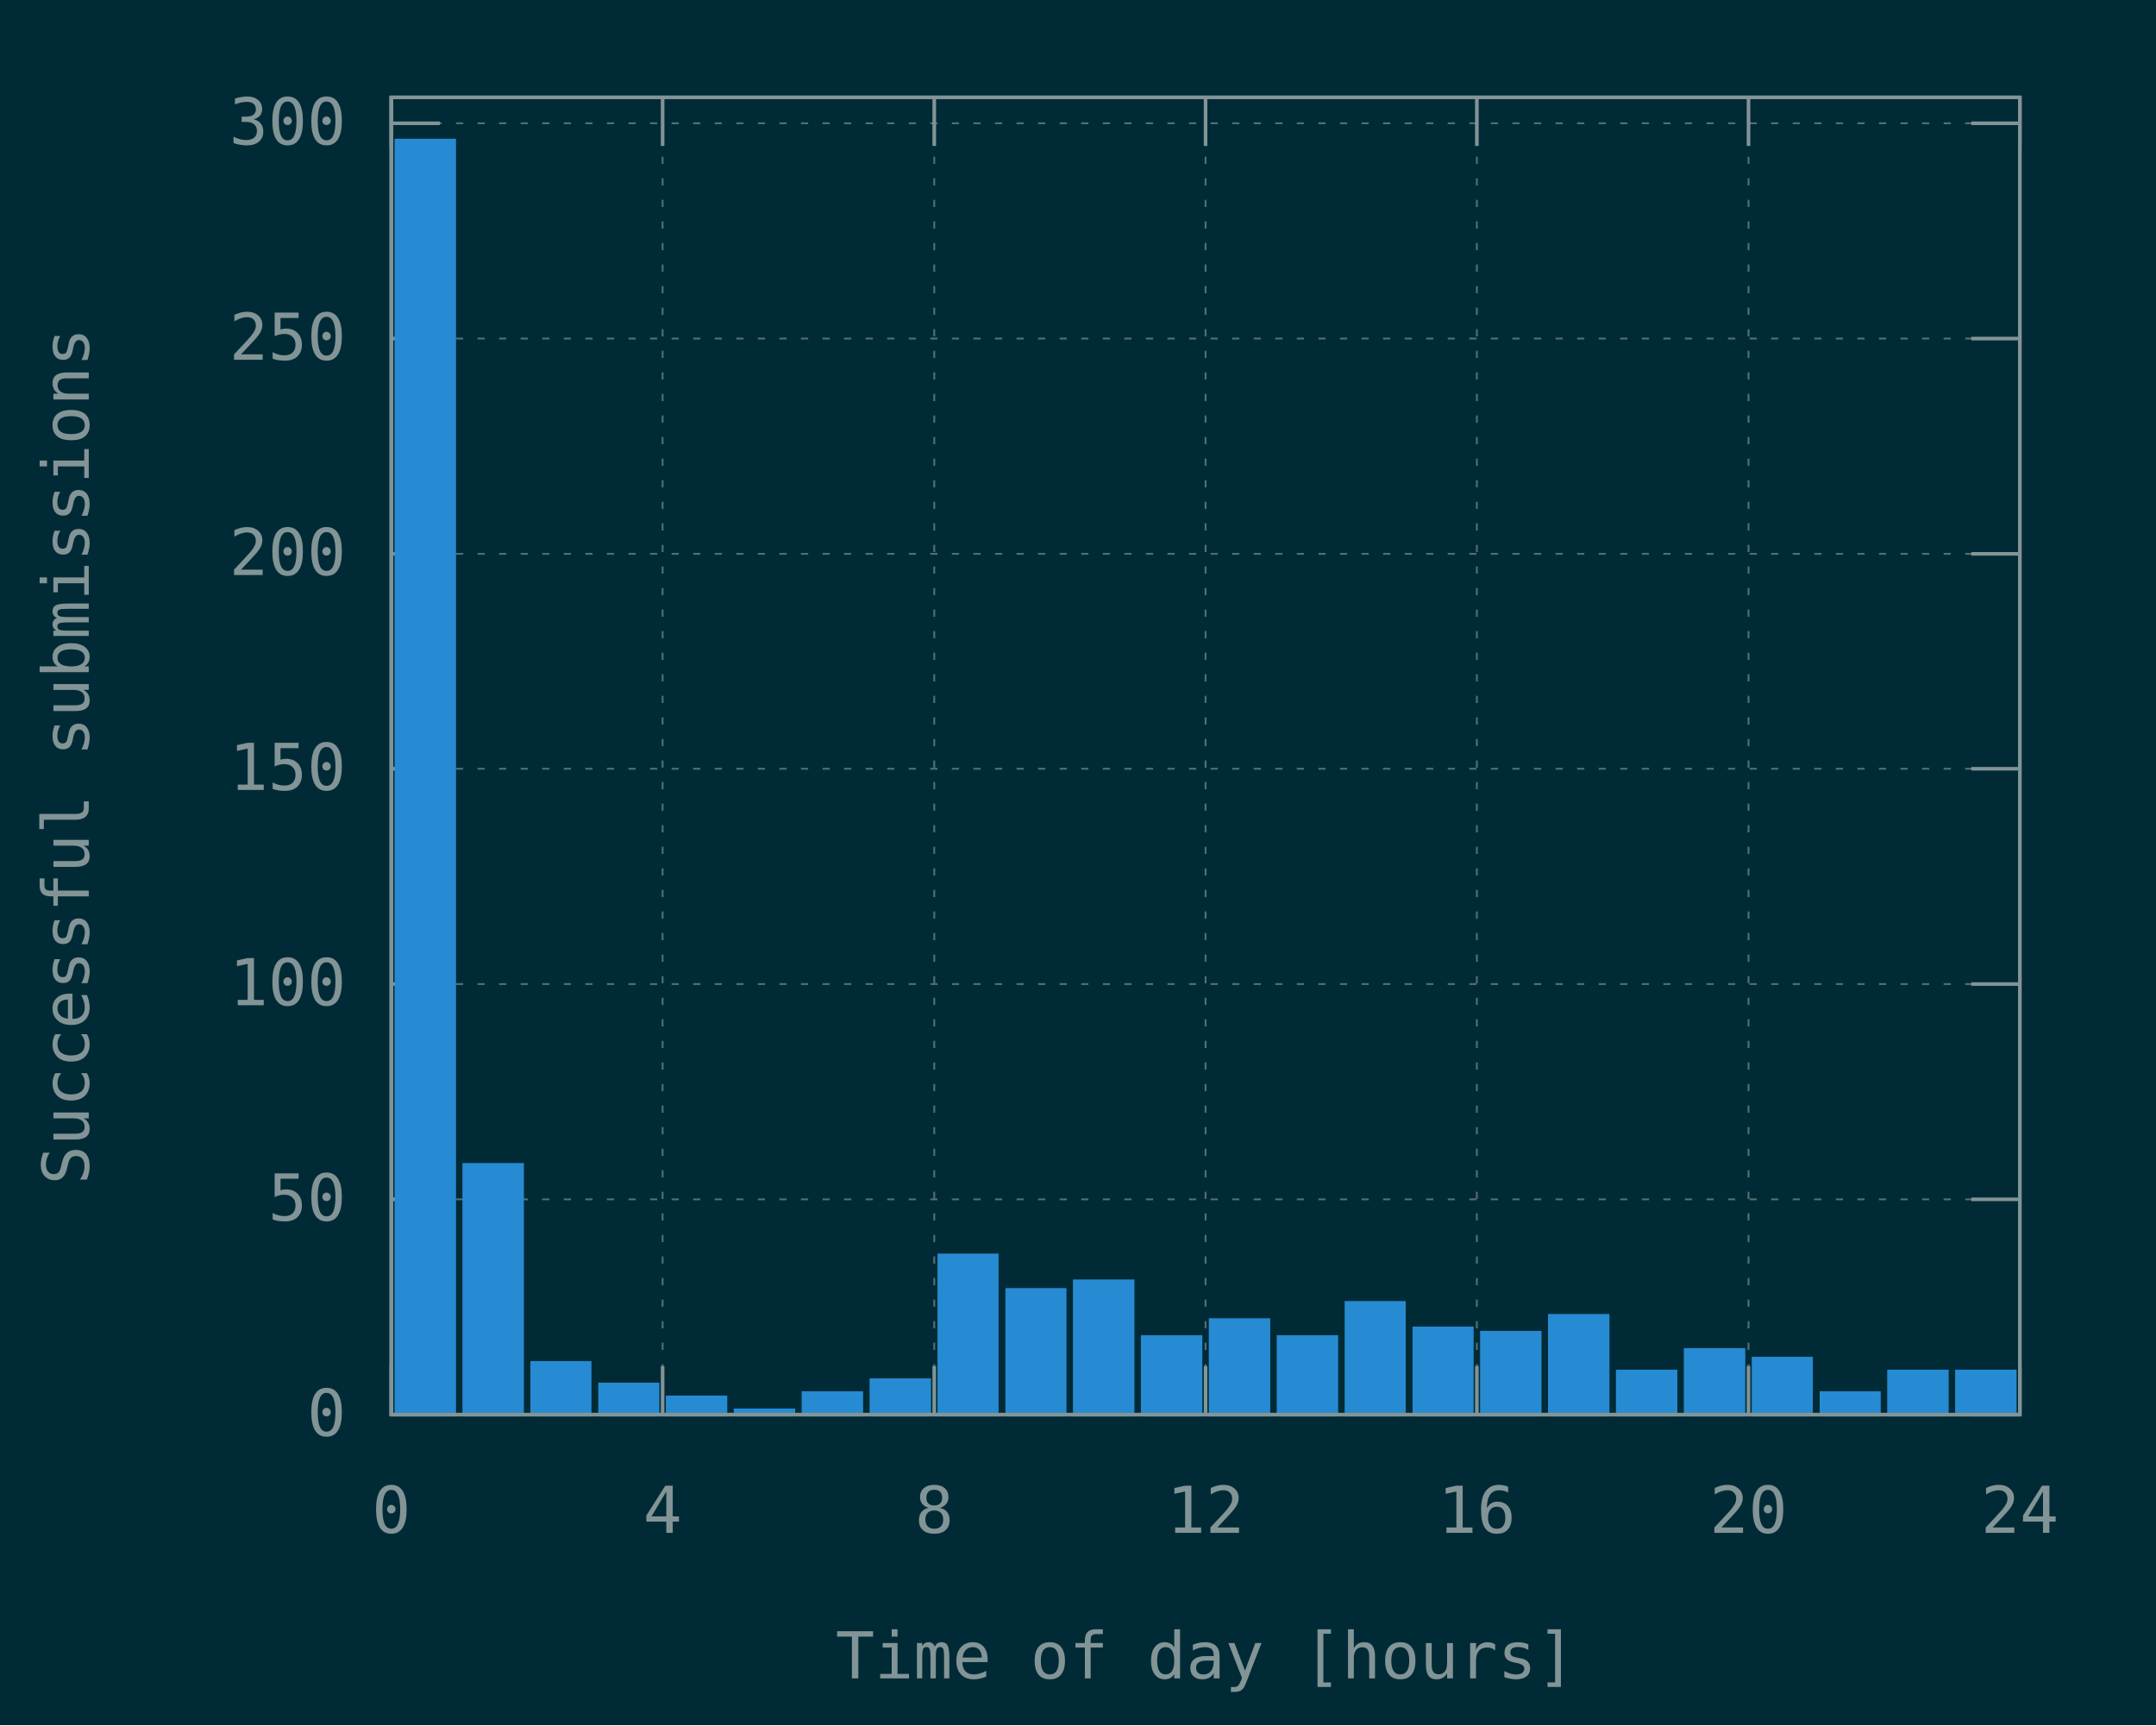
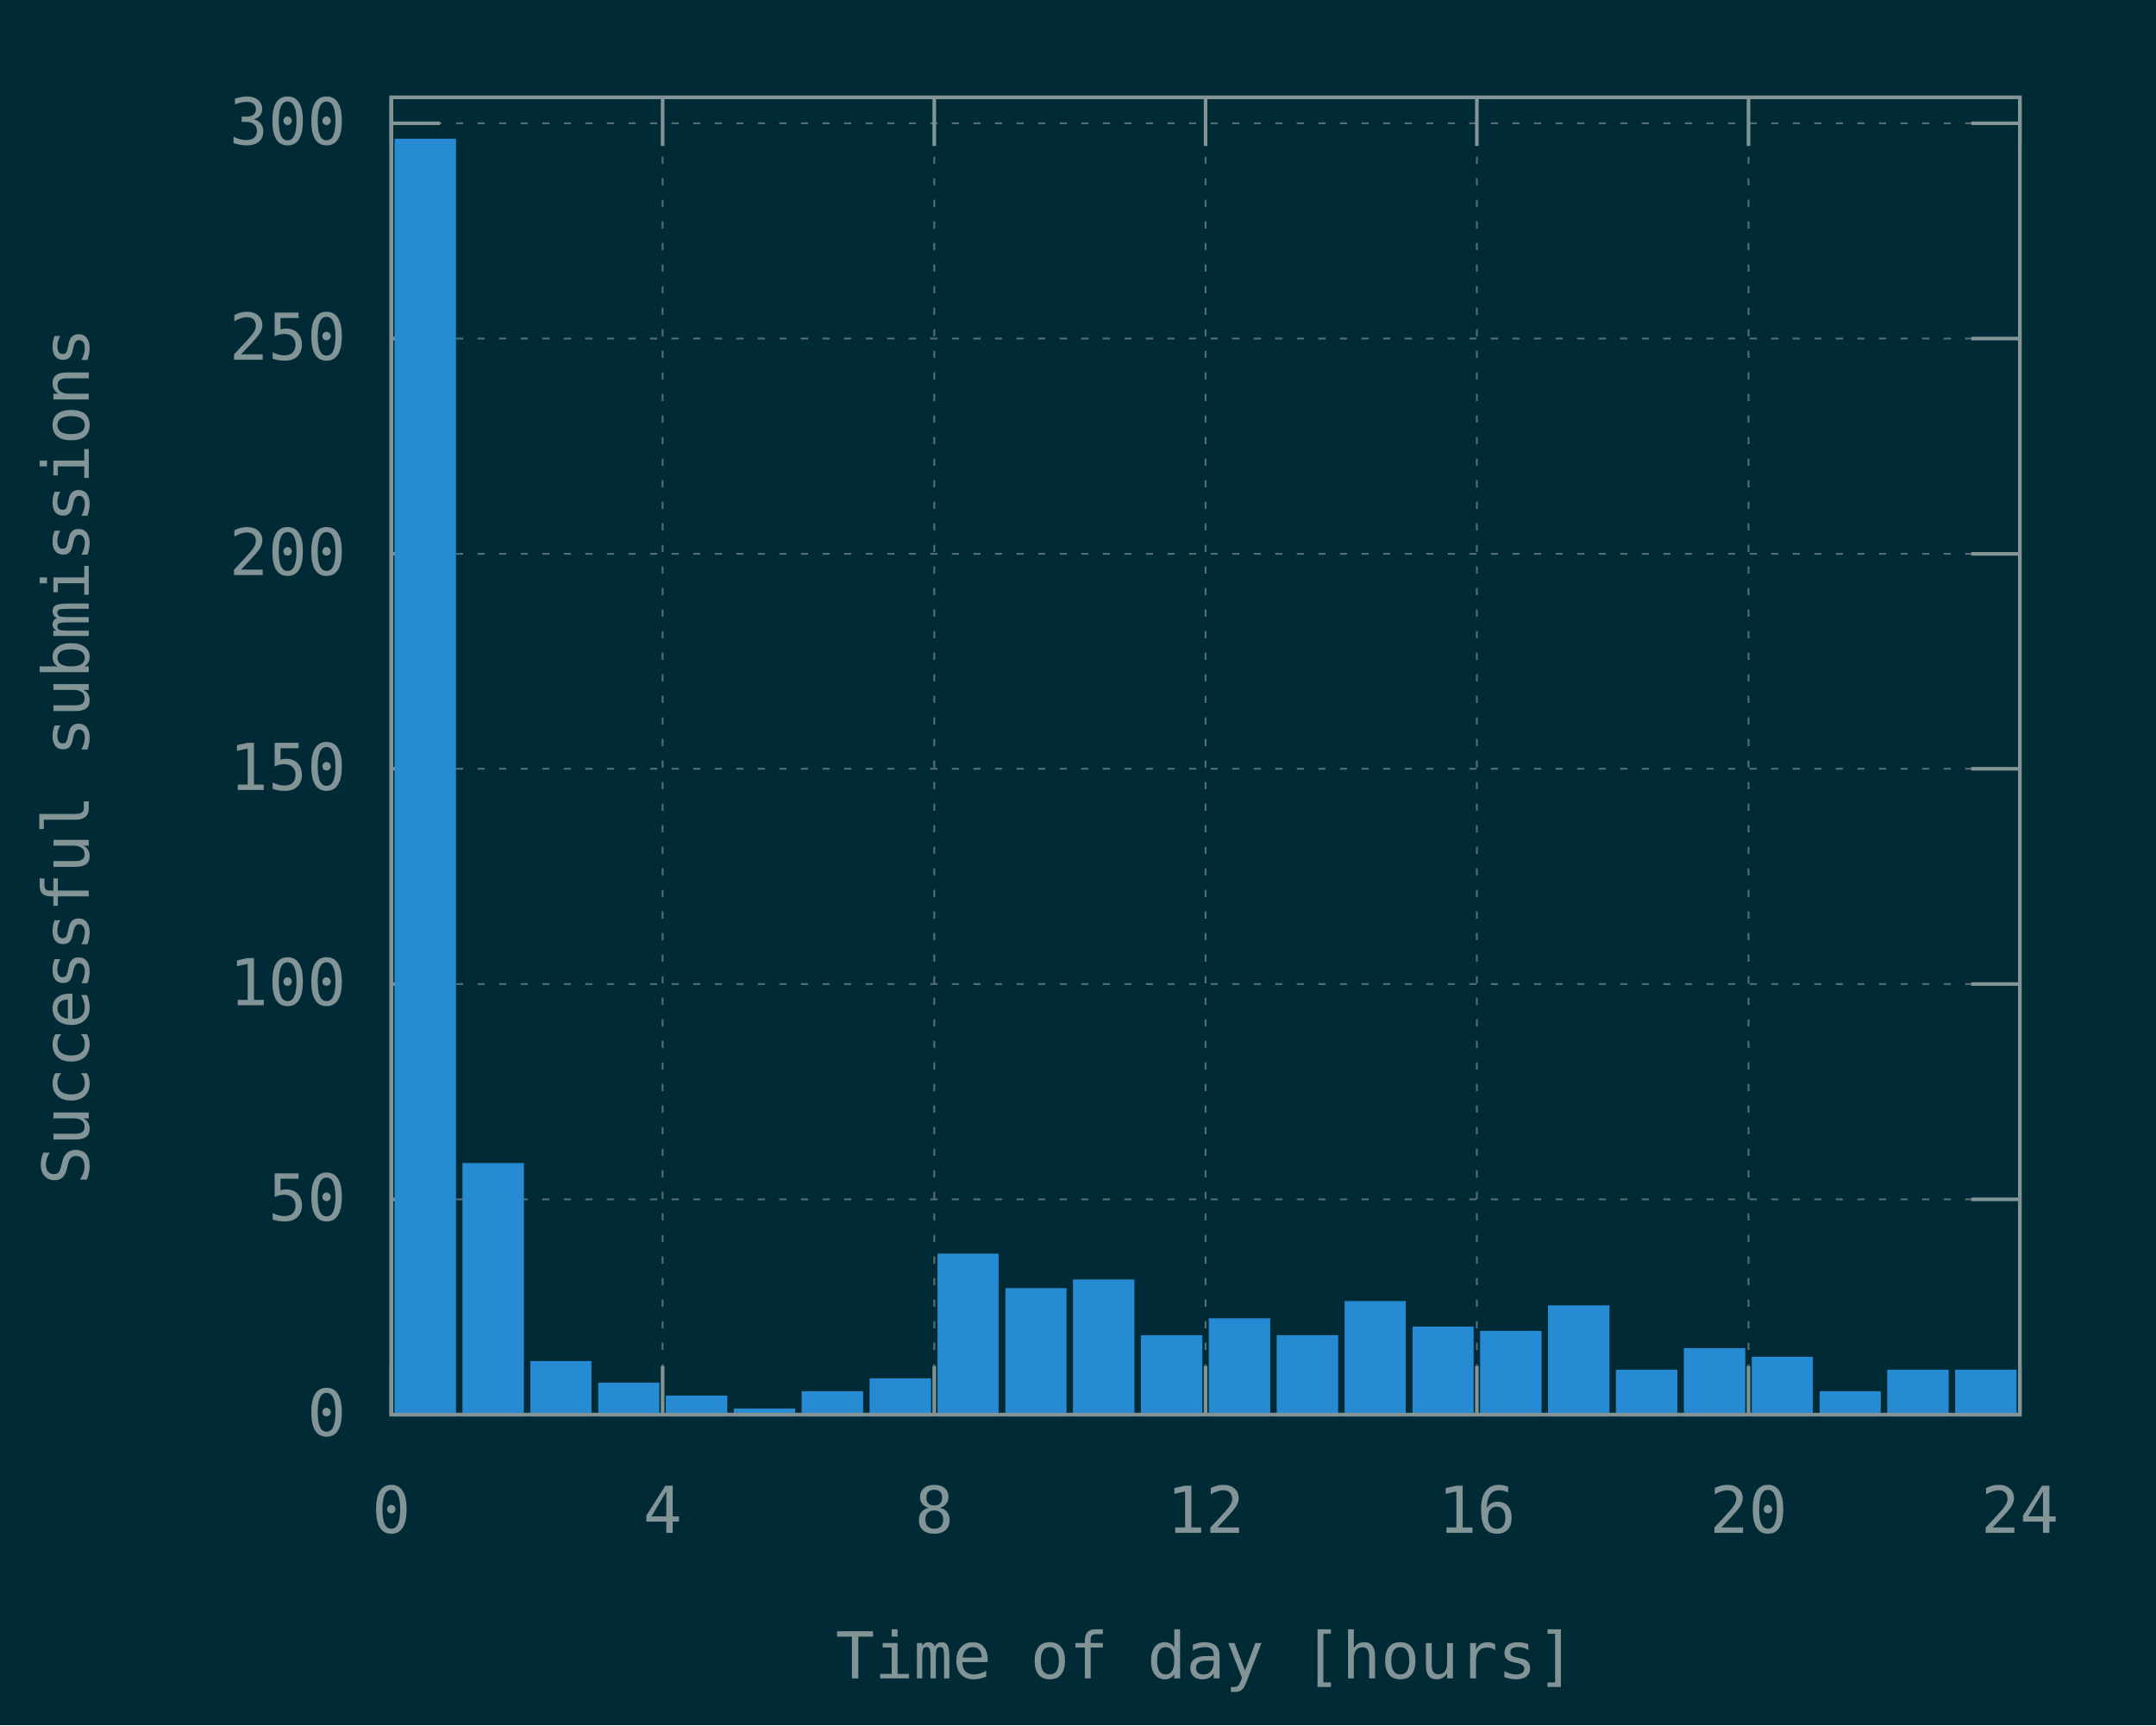
<svg xmlns="http://www.w3.org/2000/svg" xmlns:xlink="http://www.w3.org/1999/xlink" width="600" height="480" viewBox="0 0 600 480">
  <g id="gnuplot_canvas">
    <rect x="0" y="0" width="600" height="480" fill="#002b36" />
    <defs>
      <circle id="gpDot" r="0.5" stroke-width="0.5" stroke="currentColor" />
      <path id="gpPt0" stroke-width="0.148" stroke="currentColor" d="M-1,0 h2 M0,-1 v2" />
      <path id="gpPt1" stroke-width="0.148" stroke="currentColor" d="M-1,-1 L1,1 M1,-1 L-1,1" />
      <path id="gpPt2" stroke-width="0.148" stroke="currentColor" d="M-1,0 L1,0 M0,-1 L0,1 M-1,-1 L1,1 M-1,1 L1,-1" />
      <rect id="gpPt3" stroke-width="0.148" stroke="currentColor" x="-1" y="-1" width="2" height="2" />
      <rect id="gpPt4" stroke-width="0.148" stroke="currentColor" fill="currentColor" x="-1" y="-1" width="2" height="2" />
      <circle id="gpPt5" stroke-width="0.148" stroke="currentColor" cx="0" cy="0" r="1" />
      <use xlink:href="#gpPt5" id="gpPt6" fill="currentColor" stroke="none" />
      <path id="gpPt7" stroke-width="0.148" stroke="currentColor" d="M0,-1.33 L-1.33,0.67 L1.33,0.67 z" />
      <use xlink:href="#gpPt7" id="gpPt8" fill="currentColor" stroke="none" />
      <use xlink:href="#gpPt7" id="gpPt9" stroke="currentColor" transform="rotate(180)" />
      <use xlink:href="#gpPt9" id="gpPt10" fill="currentColor" stroke="none" />
      <use xlink:href="#gpPt3" id="gpPt11" stroke="currentColor" transform="rotate(45)" />
      <use xlink:href="#gpPt11" id="gpPt12" fill="currentColor" stroke="none" />
      <path id="gpPt13" stroke-width="0.148" stroke="currentColor" d="M0,1.330 L1.265,0.411 L0.782,-1.067 L-0.782,-1.076 L-1.265,0.411 z" />
      <use xlink:href="#gpPt13" id="gpPt14" fill="currentColor" stroke="none" />
      <filter id="textbox" filterUnits="objectBoundingBox" x="0" y="0" height="1" width="1">
        <feFlood flood-color="#002B36" flood-opacity="1" result="bgnd" />
        <feComposite in="SourceGraphic" in2="bgnd" operator="atop" />
      </filter>
      <filter id="greybox" filterUnits="objectBoundingBox" x="0" y="0" height="1" width="1">
        <feFlood flood-color="lightgrey" flood-opacity="1" result="grey" />
        <feComposite in="SourceGraphic" in2="grey" operator="atop" />
      </filter>
    </defs>
    <g fill="none" color="#002B36" stroke="currentColor" stroke-width="1.00" stroke-linecap="butt" stroke-linejoin="miter">
</g>
    <g fill="none" color="black" stroke="currentColor" stroke-width="1.00" stroke-linecap="butt" stroke-linejoin="miter">
</g>
    <g fill="none" color="black" stroke="rgb(131, 148, 150)" stroke-width="0.50" stroke-linecap="butt" stroke-linejoin="miter">
</g>
    <g fill="none" color="gray" stroke="currentColor" stroke-width="0.50" stroke-linecap="butt" stroke-linejoin="miter">
      <path stroke="rgb( 88, 110, 117)" stroke-dasharray="2,4" class="gridline" d="M108.9,393.6 L562.1,393.6  " />
    </g>
    <g fill="none" color="gray" stroke="rgb( 88, 110, 117)" stroke-width="1.00" stroke-linecap="butt" stroke-linejoin="miter">
</g>
    <g fill="none" color="black" stroke="currentColor" stroke-width="1.00" stroke-linecap="butt" stroke-linejoin="miter">
      <path stroke="rgb(131, 148, 150)" d="M108.9,393.6 L122.4,393.6 M562.1,393.6 L548.6,393.6  " />
      <g transform="translate(96.3,399.5)" stroke="none" fill="rgb(131,148,150)" font-family="Inconsolata" font-size="18.00" text-anchor="end">
        <text>
          <tspan font-family="Inconsolata"> 0</tspan>
        </text>
      </g>
    </g>
    <g fill="none" color="black" stroke="currentColor" stroke-width="1.00" stroke-linecap="butt" stroke-linejoin="miter">
</g>
    <g fill="none" color="black" stroke="rgb(131, 148, 150)" stroke-width="0.50" stroke-linecap="butt" stroke-linejoin="miter">
</g>
    <g fill="none" color="gray" stroke="currentColor" stroke-width="0.50" stroke-linecap="butt" stroke-linejoin="miter">
      <path stroke="rgb( 88, 110, 117)" stroke-dasharray="2,4" class="gridline" d="M108.9,333.7 L562.1,333.7  " />
    </g>
    <g fill="none" color="gray" stroke="rgb( 88, 110, 117)" stroke-width="1.00" stroke-linecap="butt" stroke-linejoin="miter">
</g>
    <g fill="none" color="black" stroke="currentColor" stroke-width="1.00" stroke-linecap="butt" stroke-linejoin="miter">
      <path stroke="rgb(131, 148, 150)" d="M108.9,333.7 L122.4,333.7 M562.1,333.7 L548.6,333.7  " />
      <g transform="translate(96.3,339.6)" stroke="none" fill="rgb(131,148,150)" font-family="Inconsolata" font-size="18.00" text-anchor="end">
        <text>
          <tspan font-family="Inconsolata"> 50</tspan>
        </text>
      </g>
    </g>
    <g fill="none" color="black" stroke="currentColor" stroke-width="1.00" stroke-linecap="butt" stroke-linejoin="miter">
</g>
    <g fill="none" color="black" stroke="rgb(131, 148, 150)" stroke-width="0.50" stroke-linecap="butt" stroke-linejoin="miter">
</g>
    <g fill="none" color="gray" stroke="currentColor" stroke-width="0.50" stroke-linecap="butt" stroke-linejoin="miter">
      <path stroke="rgb( 88, 110, 117)" stroke-dasharray="2,4" class="gridline" d="M108.9,273.8 L562.1,273.8  " />
    </g>
    <g fill="none" color="gray" stroke="rgb( 88, 110, 117)" stroke-width="1.00" stroke-linecap="butt" stroke-linejoin="miter">
</g>
    <g fill="none" color="black" stroke="currentColor" stroke-width="1.00" stroke-linecap="butt" stroke-linejoin="miter">
      <path stroke="rgb(131, 148, 150)" d="M108.9,273.8 L122.4,273.8 M562.1,273.8 L548.6,273.8  " />
      <g transform="translate(96.3,279.7)" stroke="none" fill="rgb(131,148,150)" font-family="Inconsolata" font-size="18.00" text-anchor="end">
        <text>
          <tspan font-family="Inconsolata"> 100</tspan>
        </text>
      </g>
    </g>
    <g fill="none" color="black" stroke="currentColor" stroke-width="1.00" stroke-linecap="butt" stroke-linejoin="miter">
</g>
    <g fill="none" color="black" stroke="rgb(131, 148, 150)" stroke-width="0.50" stroke-linecap="butt" stroke-linejoin="miter">
</g>
    <g fill="none" color="gray" stroke="currentColor" stroke-width="0.50" stroke-linecap="butt" stroke-linejoin="miter">
      <path stroke="rgb( 88, 110, 117)" stroke-dasharray="2,4" class="gridline" d="M108.9,213.9 L562.1,213.9  " />
    </g>
    <g fill="none" color="gray" stroke="rgb( 88, 110, 117)" stroke-width="1.00" stroke-linecap="butt" stroke-linejoin="miter">
</g>
    <g fill="none" color="black" stroke="currentColor" stroke-width="1.00" stroke-linecap="butt" stroke-linejoin="miter">
      <path stroke="rgb(131, 148, 150)" d="M108.9,213.9 L122.4,213.9 M562.1,213.9 L548.6,213.9  " />
      <g transform="translate(96.3,219.8)" stroke="none" fill="rgb(131,148,150)" font-family="Inconsolata" font-size="18.00" text-anchor="end">
        <text>
          <tspan font-family="Inconsolata"> 150</tspan>
        </text>
      </g>
    </g>
    <g fill="none" color="black" stroke="currentColor" stroke-width="1.00" stroke-linecap="butt" stroke-linejoin="miter">
</g>
    <g fill="none" color="black" stroke="rgb(131, 148, 150)" stroke-width="0.50" stroke-linecap="butt" stroke-linejoin="miter">
</g>
    <g fill="none" color="gray" stroke="currentColor" stroke-width="0.50" stroke-linecap="butt" stroke-linejoin="miter">
      <path stroke="rgb( 88, 110, 117)" stroke-dasharray="2,4" class="gridline" d="M108.9,154.1 L562.1,154.1  " />
    </g>
    <g fill="none" color="gray" stroke="rgb( 88, 110, 117)" stroke-width="1.00" stroke-linecap="butt" stroke-linejoin="miter">
</g>
    <g fill="none" color="black" stroke="currentColor" stroke-width="1.00" stroke-linecap="butt" stroke-linejoin="miter">
      <path stroke="rgb(131, 148, 150)" d="M108.9,154.1 L122.4,154.1 M562.1,154.1 L548.6,154.1  " />
      <g transform="translate(96.3,160.0)" stroke="none" fill="rgb(131,148,150)" font-family="Inconsolata" font-size="18.00" text-anchor="end">
        <text>
          <tspan font-family="Inconsolata"> 200</tspan>
        </text>
      </g>
    </g>
    <g fill="none" color="black" stroke="currentColor" stroke-width="1.00" stroke-linecap="butt" stroke-linejoin="miter">
</g>
    <g fill="none" color="black" stroke="rgb(131, 148, 150)" stroke-width="0.50" stroke-linecap="butt" stroke-linejoin="miter">
</g>
    <g fill="none" color="gray" stroke="currentColor" stroke-width="0.50" stroke-linecap="butt" stroke-linejoin="miter">
      <path stroke="rgb( 88, 110, 117)" stroke-dasharray="2,4" class="gridline" d="M108.9,94.2 L562.1,94.2  " />
    </g>
    <g fill="none" color="gray" stroke="rgb( 88, 110, 117)" stroke-width="1.00" stroke-linecap="butt" stroke-linejoin="miter">
</g>
    <g fill="none" color="black" stroke="currentColor" stroke-width="1.00" stroke-linecap="butt" stroke-linejoin="miter">
      <path stroke="rgb(131, 148, 150)" d="M108.9,94.2 L122.4,94.2 M562.1,94.2 L548.6,94.2  " />
      <g transform="translate(96.3,100.1)" stroke="none" fill="rgb(131,148,150)" font-family="Inconsolata" font-size="18.00" text-anchor="end">
        <text>
          <tspan font-family="Inconsolata"> 250</tspan>
        </text>
      </g>
    </g>
    <g fill="none" color="black" stroke="currentColor" stroke-width="1.00" stroke-linecap="butt" stroke-linejoin="miter">
</g>
    <g fill="none" color="black" stroke="rgb(131, 148, 150)" stroke-width="0.50" stroke-linecap="butt" stroke-linejoin="miter">
</g>
    <g fill="none" color="gray" stroke="currentColor" stroke-width="0.50" stroke-linecap="butt" stroke-linejoin="miter">
      <path stroke="rgb( 88, 110, 117)" stroke-dasharray="2,4" class="gridline" d="M108.9,34.3 L562.1,34.3  " />
    </g>
    <g fill="none" color="gray" stroke="rgb( 88, 110, 117)" stroke-width="1.00" stroke-linecap="butt" stroke-linejoin="miter">
</g>
    <g fill="none" color="black" stroke="currentColor" stroke-width="1.00" stroke-linecap="butt" stroke-linejoin="miter">
      <path stroke="rgb(131, 148, 150)" d="M108.9,34.3 L122.4,34.3 M562.1,34.3 L548.6,34.3  " />
      <g transform="translate(96.3,40.2)" stroke="none" fill="rgb(131,148,150)" font-family="Inconsolata" font-size="18.00" text-anchor="end">
        <text>
          <tspan font-family="Inconsolata"> 300</tspan>
        </text>
      </g>
    </g>
    <g fill="none" color="black" stroke="currentColor" stroke-width="1.00" stroke-linecap="butt" stroke-linejoin="miter">
</g>
    <g fill="none" color="black" stroke="rgb(131, 148, 150)" stroke-width="0.50" stroke-linecap="butt" stroke-linejoin="miter">
</g>
    <g fill="none" color="gray" stroke="currentColor" stroke-width="0.50" stroke-linecap="butt" stroke-linejoin="miter">
      <path stroke="rgb( 88, 110, 117)" stroke-dasharray="2,4" class="gridline" d="M108.9,393.6 L108.9,27.1  " />
    </g>
    <g fill="none" color="gray" stroke="rgb( 88, 110, 117)" stroke-width="1.00" stroke-linecap="butt" stroke-linejoin="miter">
</g>
    <g fill="none" color="black" stroke="currentColor" stroke-width="1.00" stroke-linecap="butt" stroke-linejoin="miter">
      <path stroke="rgb(131, 148, 150)" d="M108.9,393.6 L108.9,380.1 M108.9,27.1 L108.9,40.6  " />
      <g transform="translate(108.9,426.5)" stroke="none" fill="rgb(131,148,150)" font-family="Inconsolata" font-size="18.00" text-anchor="middle">
        <text>
          <tspan font-family="Inconsolata"> 0</tspan>
        </text>
      </g>
    </g>
    <g fill="none" color="black" stroke="currentColor" stroke-width="1.00" stroke-linecap="butt" stroke-linejoin="miter">
</g>
    <g fill="none" color="black" stroke="rgb(131, 148, 150)" stroke-width="0.50" stroke-linecap="butt" stroke-linejoin="miter">
</g>
    <g fill="none" color="gray" stroke="currentColor" stroke-width="0.50" stroke-linecap="butt" stroke-linejoin="miter">
      <path stroke="rgb( 88, 110, 117)" stroke-dasharray="2,4" class="gridline" d="M184.4,393.6 L184.4,27.1  " />
    </g>
    <g fill="none" color="gray" stroke="rgb( 88, 110, 117)" stroke-width="1.00" stroke-linecap="butt" stroke-linejoin="miter">
</g>
    <g fill="none" color="black" stroke="currentColor" stroke-width="1.00" stroke-linecap="butt" stroke-linejoin="miter">
      <path stroke="rgb(131, 148, 150)" d="M184.4,393.6 L184.4,380.1 M184.4,27.1 L184.4,40.6  " />
      <g transform="translate(184.4,426.5)" stroke="none" fill="rgb(131,148,150)" font-family="Inconsolata" font-size="18.00" text-anchor="middle">
        <text>
          <tspan font-family="Inconsolata"> 4</tspan>
        </text>
      </g>
    </g>
    <g fill="none" color="black" stroke="currentColor" stroke-width="1.00" stroke-linecap="butt" stroke-linejoin="miter">
</g>
    <g fill="none" color="black" stroke="rgb(131, 148, 150)" stroke-width="0.50" stroke-linecap="butt" stroke-linejoin="miter">
</g>
    <g fill="none" color="gray" stroke="currentColor" stroke-width="0.50" stroke-linecap="butt" stroke-linejoin="miter">
      <path stroke="rgb( 88, 110, 117)" stroke-dasharray="2,4" class="gridline" d="M260.0,393.6 L260.0,27.1  " />
    </g>
    <g fill="none" color="gray" stroke="rgb( 88, 110, 117)" stroke-width="1.00" stroke-linecap="butt" stroke-linejoin="miter">
</g>
    <g fill="none" color="black" stroke="currentColor" stroke-width="1.00" stroke-linecap="butt" stroke-linejoin="miter">
      <path stroke="rgb(131, 148, 150)" d="M260.0,393.6 L260.0,380.1 M260.0,27.1 L260.0,40.6  " />
      <g transform="translate(260.0,426.5)" stroke="none" fill="rgb(131,148,150)" font-family="Inconsolata" font-size="18.00" text-anchor="middle">
        <text>
          <tspan font-family="Inconsolata"> 8</tspan>
        </text>
      </g>
    </g>
    <g fill="none" color="black" stroke="currentColor" stroke-width="1.00" stroke-linecap="butt" stroke-linejoin="miter">
</g>
    <g fill="none" color="black" stroke="rgb(131, 148, 150)" stroke-width="0.50" stroke-linecap="butt" stroke-linejoin="miter">
</g>
    <g fill="none" color="gray" stroke="currentColor" stroke-width="0.50" stroke-linecap="butt" stroke-linejoin="miter">
      <path stroke="rgb( 88, 110, 117)" stroke-dasharray="2,4" class="gridline" d="M335.5,393.6 L335.5,27.1  " />
    </g>
    <g fill="none" color="gray" stroke="rgb( 88, 110, 117)" stroke-width="1.00" stroke-linecap="butt" stroke-linejoin="miter">
</g>
    <g fill="none" color="black" stroke="currentColor" stroke-width="1.00" stroke-linecap="butt" stroke-linejoin="miter">
      <path stroke="rgb(131, 148, 150)" d="M335.5,393.6 L335.5,380.1 M335.5,27.1 L335.5,40.6  " />
      <g transform="translate(335.5,426.5)" stroke="none" fill="rgb(131,148,150)" font-family="Inconsolata" font-size="18.00" text-anchor="middle">
        <text>
          <tspan font-family="Inconsolata"> 12</tspan>
        </text>
      </g>
    </g>
    <g fill="none" color="black" stroke="currentColor" stroke-width="1.00" stroke-linecap="butt" stroke-linejoin="miter">
</g>
    <g fill="none" color="black" stroke="rgb(131, 148, 150)" stroke-width="0.50" stroke-linecap="butt" stroke-linejoin="miter">
</g>
    <g fill="none" color="gray" stroke="currentColor" stroke-width="0.50" stroke-linecap="butt" stroke-linejoin="miter">
      <path stroke="rgb( 88, 110, 117)" stroke-dasharray="2,4" class="gridline" d="M411.0,393.6 L411.0,27.1  " />
    </g>
    <g fill="none" color="gray" stroke="rgb( 88, 110, 117)" stroke-width="1.00" stroke-linecap="butt" stroke-linejoin="miter">
</g>
    <g fill="none" color="black" stroke="currentColor" stroke-width="1.00" stroke-linecap="butt" stroke-linejoin="miter">
      <path stroke="rgb(131, 148, 150)" d="M411.0,393.6 L411.0,380.1 M411.0,27.1 L411.0,40.6  " />
      <g transform="translate(411.0,426.5)" stroke="none" fill="rgb(131,148,150)" font-family="Inconsolata" font-size="18.00" text-anchor="middle">
        <text>
          <tspan font-family="Inconsolata"> 16</tspan>
        </text>
      </g>
    </g>
    <g fill="none" color="black" stroke="currentColor" stroke-width="1.00" stroke-linecap="butt" stroke-linejoin="miter">
</g>
    <g fill="none" color="black" stroke="rgb(131, 148, 150)" stroke-width="0.50" stroke-linecap="butt" stroke-linejoin="miter">
</g>
    <g fill="none" color="gray" stroke="currentColor" stroke-width="0.50" stroke-linecap="butt" stroke-linejoin="miter">
      <path stroke="rgb( 88, 110, 117)" stroke-dasharray="2,4" class="gridline" d="M486.6,393.6 L486.6,40.6 L486.6,27.1  " />
    </g>
    <g fill="none" color="gray" stroke="rgb( 88, 110, 117)" stroke-width="1.00" stroke-linecap="butt" stroke-linejoin="miter">
</g>
    <g fill="none" color="black" stroke="currentColor" stroke-width="1.00" stroke-linecap="butt" stroke-linejoin="miter">
      <path stroke="rgb(131, 148, 150)" d="M486.6,393.6 L486.6,380.1 M486.6,27.1 L486.6,40.6  " />
      <g transform="translate(486.6,426.5)" stroke="none" fill="rgb(131,148,150)" font-family="Inconsolata" font-size="18.00" text-anchor="middle">
        <text>
          <tspan font-family="Inconsolata"> 20</tspan>
        </text>
      </g>
    </g>
    <g fill="none" color="black" stroke="currentColor" stroke-width="1.00" stroke-linecap="butt" stroke-linejoin="miter">
</g>
    <g fill="none" color="black" stroke="rgb(131, 148, 150)" stroke-width="0.50" stroke-linecap="butt" stroke-linejoin="miter">
</g>
    <g fill="none" color="gray" stroke="currentColor" stroke-width="0.50" stroke-linecap="butt" stroke-linejoin="miter">
      <path stroke="rgb( 88, 110, 117)" stroke-dasharray="2,4" class="gridline" d="M562.1,393.6 L562.1,27.1  " />
    </g>
    <g fill="none" color="gray" stroke="rgb( 88, 110, 117)" stroke-width="1.00" stroke-linecap="butt" stroke-linejoin="miter">
</g>
    <g fill="none" color="black" stroke="currentColor" stroke-width="1.00" stroke-linecap="butt" stroke-linejoin="miter">
      <path stroke="rgb(131, 148, 150)" d="M562.1,393.6 L562.1,380.1 M562.1,27.1 L562.1,40.6  " />
      <g transform="translate(562.1,426.5)" stroke="none" fill="rgb(131,148,150)" font-family="Inconsolata" font-size="18.00" text-anchor="middle">
        <text>
          <tspan font-family="Inconsolata"> 24</tspan>
        </text>
      </g>
    </g>
    <g fill="none" color="black" stroke="currentColor" stroke-width="1.00" stroke-linecap="butt" stroke-linejoin="miter">
</g>
    <g fill="none" color="black" stroke="currentColor" stroke-width="1.00" stroke-linecap="butt" stroke-linejoin="miter">
      <path stroke="rgb(131, 148, 150)" d="M108.9,27.1 L108.9,393.6 L562.1,393.6 L562.1,27.1 L108.9,27.1 Z  " />
    </g>
    <g fill="none" color="black" stroke="currentColor" stroke-width="1.00" stroke-linecap="butt" stroke-linejoin="miter">
      <g transform="translate(24.7,210.4) rotate(270)" stroke="none" fill="rgb(131,148,150)" font-family="Inconsolata" font-size="18.00" text-anchor="middle">
        <text>
          <tspan font-family="Inconsolata">Successful submissions</tspan>
        </text>
      </g>
    </g>
    <g fill="none" color="black" stroke="currentColor" stroke-width="1.00" stroke-linecap="butt" stroke-linejoin="miter">
      <g transform="translate(335.5,467.0)" stroke="none" fill="rgb(131,148,150)" font-family="Inconsolata" font-size="18.00" text-anchor="middle">
        <text>
          <tspan font-family="Inconsolata">Time of day [hours]</tspan>
        </text>
      </g>
    </g>
    <g fill="none" color="black" stroke="currentColor" stroke-width="1.00" stroke-linecap="butt" stroke-linejoin="miter">
</g>
    <g id="gnuplot_plot_1">
      <g fill="none" color="black" stroke="currentColor" stroke-width="1.00" stroke-linecap="butt" stroke-linejoin="miter">
        <g stroke="none" shape-rendering="crispEdges">
          <polygon fill="rgb( 38, 139, 210)" points="110.3,393.6 126.5,393.6 126.5,39.0 110.3,39.0 " />
        </g>
        <path stroke="rgb( 38, 139, 210)" d="M110.3,393.6 L110.3,39.1 L126.4,39.1 L126.4,393.6 L110.3,393.6 Z  " />
        <g stroke="none" shape-rendering="crispEdges">
          <polygon fill="rgb( 38, 139, 210)" points="129.2,393.6 145.4,393.6 145.4,324.0 129.2,324.0 " />
        </g>
        <path stroke="rgb( 38, 139, 210)" d="M129.2,393.6 L129.2,324.1 L145.3,324.1 L145.3,393.6 L129.2,393.6 Z  " />
        <g stroke="none" shape-rendering="crispEdges">
          <polygon fill="rgb( 38, 139, 210)" points="148.1,393.6 164.2,393.6 164.2,379.1 148.1,379.1 " />
        </g>
        <path stroke="rgb( 38, 139, 210)" d="M148.1,393.6 L148.1,379.2 L164.1,379.2 L164.1,393.6 L148.1,393.6 Z  " />
        <g stroke="none" shape-rendering="crispEdges">
          <polygon fill="rgb( 38, 139, 210)" points="167.0,393.6 183.1,393.6 183.1,385.1 167.0,385.1 " />
        </g>
        <path stroke="rgb( 38, 139, 210)" d="M167.0,393.6 L167.0,385.2 L183.0,385.2 L183.0,393.6 L167.0,393.6 Z  " />
        <g stroke="none" shape-rendering="crispEdges">
          <polygon fill="rgb( 38, 139, 210)" points="185.8,393.6 202.0,393.6 202.0,388.7 185.8,388.7 " />
        </g>
        <path stroke="rgb( 38, 139, 210)" d="M185.8,393.6 L185.8,388.8 L201.9,388.8 L201.9,393.6 L185.8,393.6 Z  " />
        <g stroke="none" shape-rendering="crispEdges">
          <polygon fill="rgb( 38, 139, 210)" points="204.7,393.6 220.9,393.6 220.9,392.3 204.7,392.3 " />
        </g>
        <path stroke="rgb( 38, 139, 210)" d="M204.7,393.6 L204.7,392.4 L220.8,392.4 L220.8,393.6 L204.7,393.6 Z  " />
        <g stroke="none" shape-rendering="crispEdges">
          <polygon fill="rgb( 38, 139, 210)" points="223.6,393.6 239.8,393.6 239.8,387.5 223.6,387.5 " />
        </g>
        <path stroke="rgb( 38, 139, 210)" d="M223.6,393.6 L223.6,387.6 L239.7,387.6 L239.7,393.6 L223.6,393.6 Z  " />
        <g stroke="none" shape-rendering="crispEdges">
          <polygon fill="rgb( 38, 139, 210)" points="242.5,393.6 258.7,393.6 258.7,383.9 242.5,383.9 " />
        </g>
        <path stroke="rgb( 38, 139, 210)" d="M242.5,393.6 L242.5,384.0 L258.6,384.0 L258.6,393.6 L242.5,393.6 Z  " />
        <g stroke="none" shape-rendering="crispEdges">
          <polygon fill="rgb( 38, 139, 210)" points="261.4,393.6 277.5,393.6 277.5,349.2 261.4,349.2 " />
        </g>
        <path stroke="rgb( 38, 139, 210)" d="M261.4,393.6 L261.4,349.3 L277.4,349.3 L277.4,393.6 L261.4,393.6 Z  " />
        <g stroke="none" shape-rendering="crispEdges">
          <polygon fill="rgb( 38, 139, 210)" points="280.3,393.6 296.4,393.6 296.4,358.8 280.3,358.8 " />
        </g>
        <path stroke="rgb( 38, 139, 210)" d="M280.3,393.6 L280.3,358.9 L296.3,358.9 L296.3,393.6 L280.3,393.6 Z  " />
        <g stroke="none" shape-rendering="crispEdges">
          <polygon fill="rgb( 38, 139, 210)" points="299.1,393.6 315.3,393.6 315.3,356.4 299.1,356.4 " />
        </g>
        <path stroke="rgb( 38, 139, 210)" d="M299.1,393.6 L299.1,356.5 L315.2,356.5 L315.2,393.6 L299.1,393.6 Z  " />
        <g stroke="none" shape-rendering="crispEdges">
          <polygon fill="rgb( 38, 139, 210)" points="318.0,393.6 334.2,393.6 334.2,371.9 318.0,371.9 " />
        </g>
        <path stroke="rgb( 38, 139, 210)" d="M318.0,393.6 L318.0,372.0 L334.1,372.0 L334.1,393.6 L318.0,393.6 Z  " />
        <g stroke="none" shape-rendering="crispEdges">
          <polygon fill="rgb( 38, 139, 210)" points="336.9,393.6 353.1,393.6 353.1,367.2 336.9,367.2 " />
        </g>
        <path stroke="rgb( 38, 139, 210)" d="M336.9,393.6 L336.9,367.3 L353.0,367.3 L353.0,393.6 L336.9,393.6 Z  " />
        <g stroke="none" shape-rendering="crispEdges">
          <polygon fill="rgb( 38, 139, 210)" points="355.8,393.6 372.0,393.6 372.0,371.9 355.8,371.9 " />
        </g>
        <path stroke="rgb( 38, 139, 210)" d="M355.8,393.6 L355.8,372.0 L371.9,372.0 L371.9,393.6 L355.8,393.6 Z  " />
        <g stroke="none" shape-rendering="crispEdges">
          <polygon fill="rgb( 38, 139, 210)" points="374.7,393.6 390.8,393.6 390.8,362.4 374.7,362.4 " />
        </g>
        <path stroke="rgb( 38, 139, 210)" d="M374.7,393.6 L374.7,362.5 L390.7,362.5 L390.7,393.6 L374.7,393.6 Z  " />
        <g stroke="none" shape-rendering="crispEdges">
          <polygon fill="rgb( 38, 139, 210)" points="393.6,393.6 409.7,393.6 409.7,369.5 393.6,369.5 " />
        </g>
        <path stroke="rgb( 38, 139, 210)" d="M393.6,393.6 L393.6,369.6 L409.6,369.6 L409.6,393.6 L393.6,393.6 Z  " />
        <g stroke="none" shape-rendering="crispEdges">
          <polygon fill="rgb( 38, 139, 210)" points="412.4,393.6 428.6,393.6 428.6,370.7 412.4,370.7 " />
        </g>
        <path stroke="rgb( 38, 139, 210)" d="M412.4,393.6 L412.4,370.8 L428.5,370.8 L428.5,393.6 L412.4,393.6 Z  " />
        <g stroke="none" shape-rendering="crispEdges">
-           <polygon fill="rgb( 38, 139, 210)" points="431.3,393.6 447.5,393.6 447.5,366.0 431.3,366.0 " />
-         </g>
-         <path stroke="rgb( 38, 139, 210)" d="M431.3,393.6 L431.3,366.1 L447.4,366.1 L447.4,393.6 L431.3,393.6 Z  " />
+           <polygon fill="rgb( 38, 139, 210)" points="431.3,393.6 447.5,393.6 447.5,363.6 431.3,363.6 " />
+         </g>
+         <path stroke="rgb( 38, 139, 210)" d="M431.3,393.6 L431.3,363.7 L447.4,363.7 L447.4,393.6 L431.3,393.6 Z  " />
        <g stroke="none" shape-rendering="crispEdges">
          <polygon fill="rgb( 38, 139, 210)" points="450.2,393.6 466.4,393.6 466.4,381.5 450.2,381.5 " />
        </g>
        <path stroke="rgb( 38, 139, 210)" d="M450.2,393.6 L450.2,381.6 L466.3,381.6 L466.3,393.6 L450.2,393.6 Z  " />
        <g stroke="none" shape-rendering="crispEdges">
          <polygon fill="rgb( 38, 139, 210)" points="469.1,393.6 485.3,393.6 485.3,375.5 469.1,375.5 " />
        </g>
        <path stroke="rgb( 38, 139, 210)" d="M469.1,393.6 L469.1,375.6 L485.2,375.6 L485.2,393.6 L469.1,393.6 Z  " />
        <g stroke="none" shape-rendering="crispEdges">
          <polygon fill="rgb( 38, 139, 210)" points="488.0,393.6 504.1,393.6 504.1,377.9 488.0,377.9 " />
        </g>
        <path stroke="rgb( 38, 139, 210)" d="M488.0,393.6 L488.0,378.0 L504.0,378.0 L504.0,393.6 L488.0,393.6 Z  " />
        <g stroke="none" shape-rendering="crispEdges">
          <polygon fill="rgb( 38, 139, 210)" points="506.9,393.6 523.0,393.6 523.0,387.5 506.9,387.5 " />
        </g>
        <path stroke="rgb( 38, 139, 210)" d="M506.9,393.6 L506.9,387.6 L522.9,387.6 L522.9,393.6 L506.9,393.6 Z  " />
        <g stroke="none" shape-rendering="crispEdges">
          <polygon fill="rgb( 38, 139, 210)" points="525.7,393.6 541.9,393.6 541.9,381.5 525.7,381.5 " />
        </g>
        <path stroke="rgb( 38, 139, 210)" d="M525.7,393.6 L525.7,381.6 L541.8,381.6 L541.8,393.6 L525.7,393.6 Z  " />
        <g stroke="none" shape-rendering="crispEdges">
          <polygon fill="rgb( 38, 139, 210)" points="544.6,393.6 560.8,393.6 560.8,381.5 544.6,381.5 " />
        </g>
        <path stroke="rgb( 38, 139, 210)" d="M544.6,393.6 L544.6,381.6 L560.7,381.6 L560.7,393.6 L544.6,393.6 Z  " />
      </g>
    </g>
    <g fill="none" color="#002B36" stroke="rgb( 38, 139, 210)" stroke-width="2.00" stroke-linecap="butt" stroke-linejoin="miter">
</g>
    <g fill="none" color="black" stroke="currentColor" stroke-width="2.00" stroke-linecap="butt" stroke-linejoin="miter">
</g>
    <g fill="none" color="black" stroke="black" stroke-width="1.00" stroke-linecap="butt" stroke-linejoin="miter">
</g>
    <g fill="none" color="black" stroke="currentColor" stroke-width="1.00" stroke-linecap="butt" stroke-linejoin="miter">
      <path stroke="rgb(131, 148, 150)" d="M108.9,27.1 L108.9,393.6 L562.1,393.6 L562.1,27.1 L108.9,27.1 Z  " />
    </g>
    <g fill="none" color="black" stroke="currentColor" stroke-width="1.00" stroke-linecap="butt" stroke-linejoin="miter">
</g>
  </g>
</svg>
